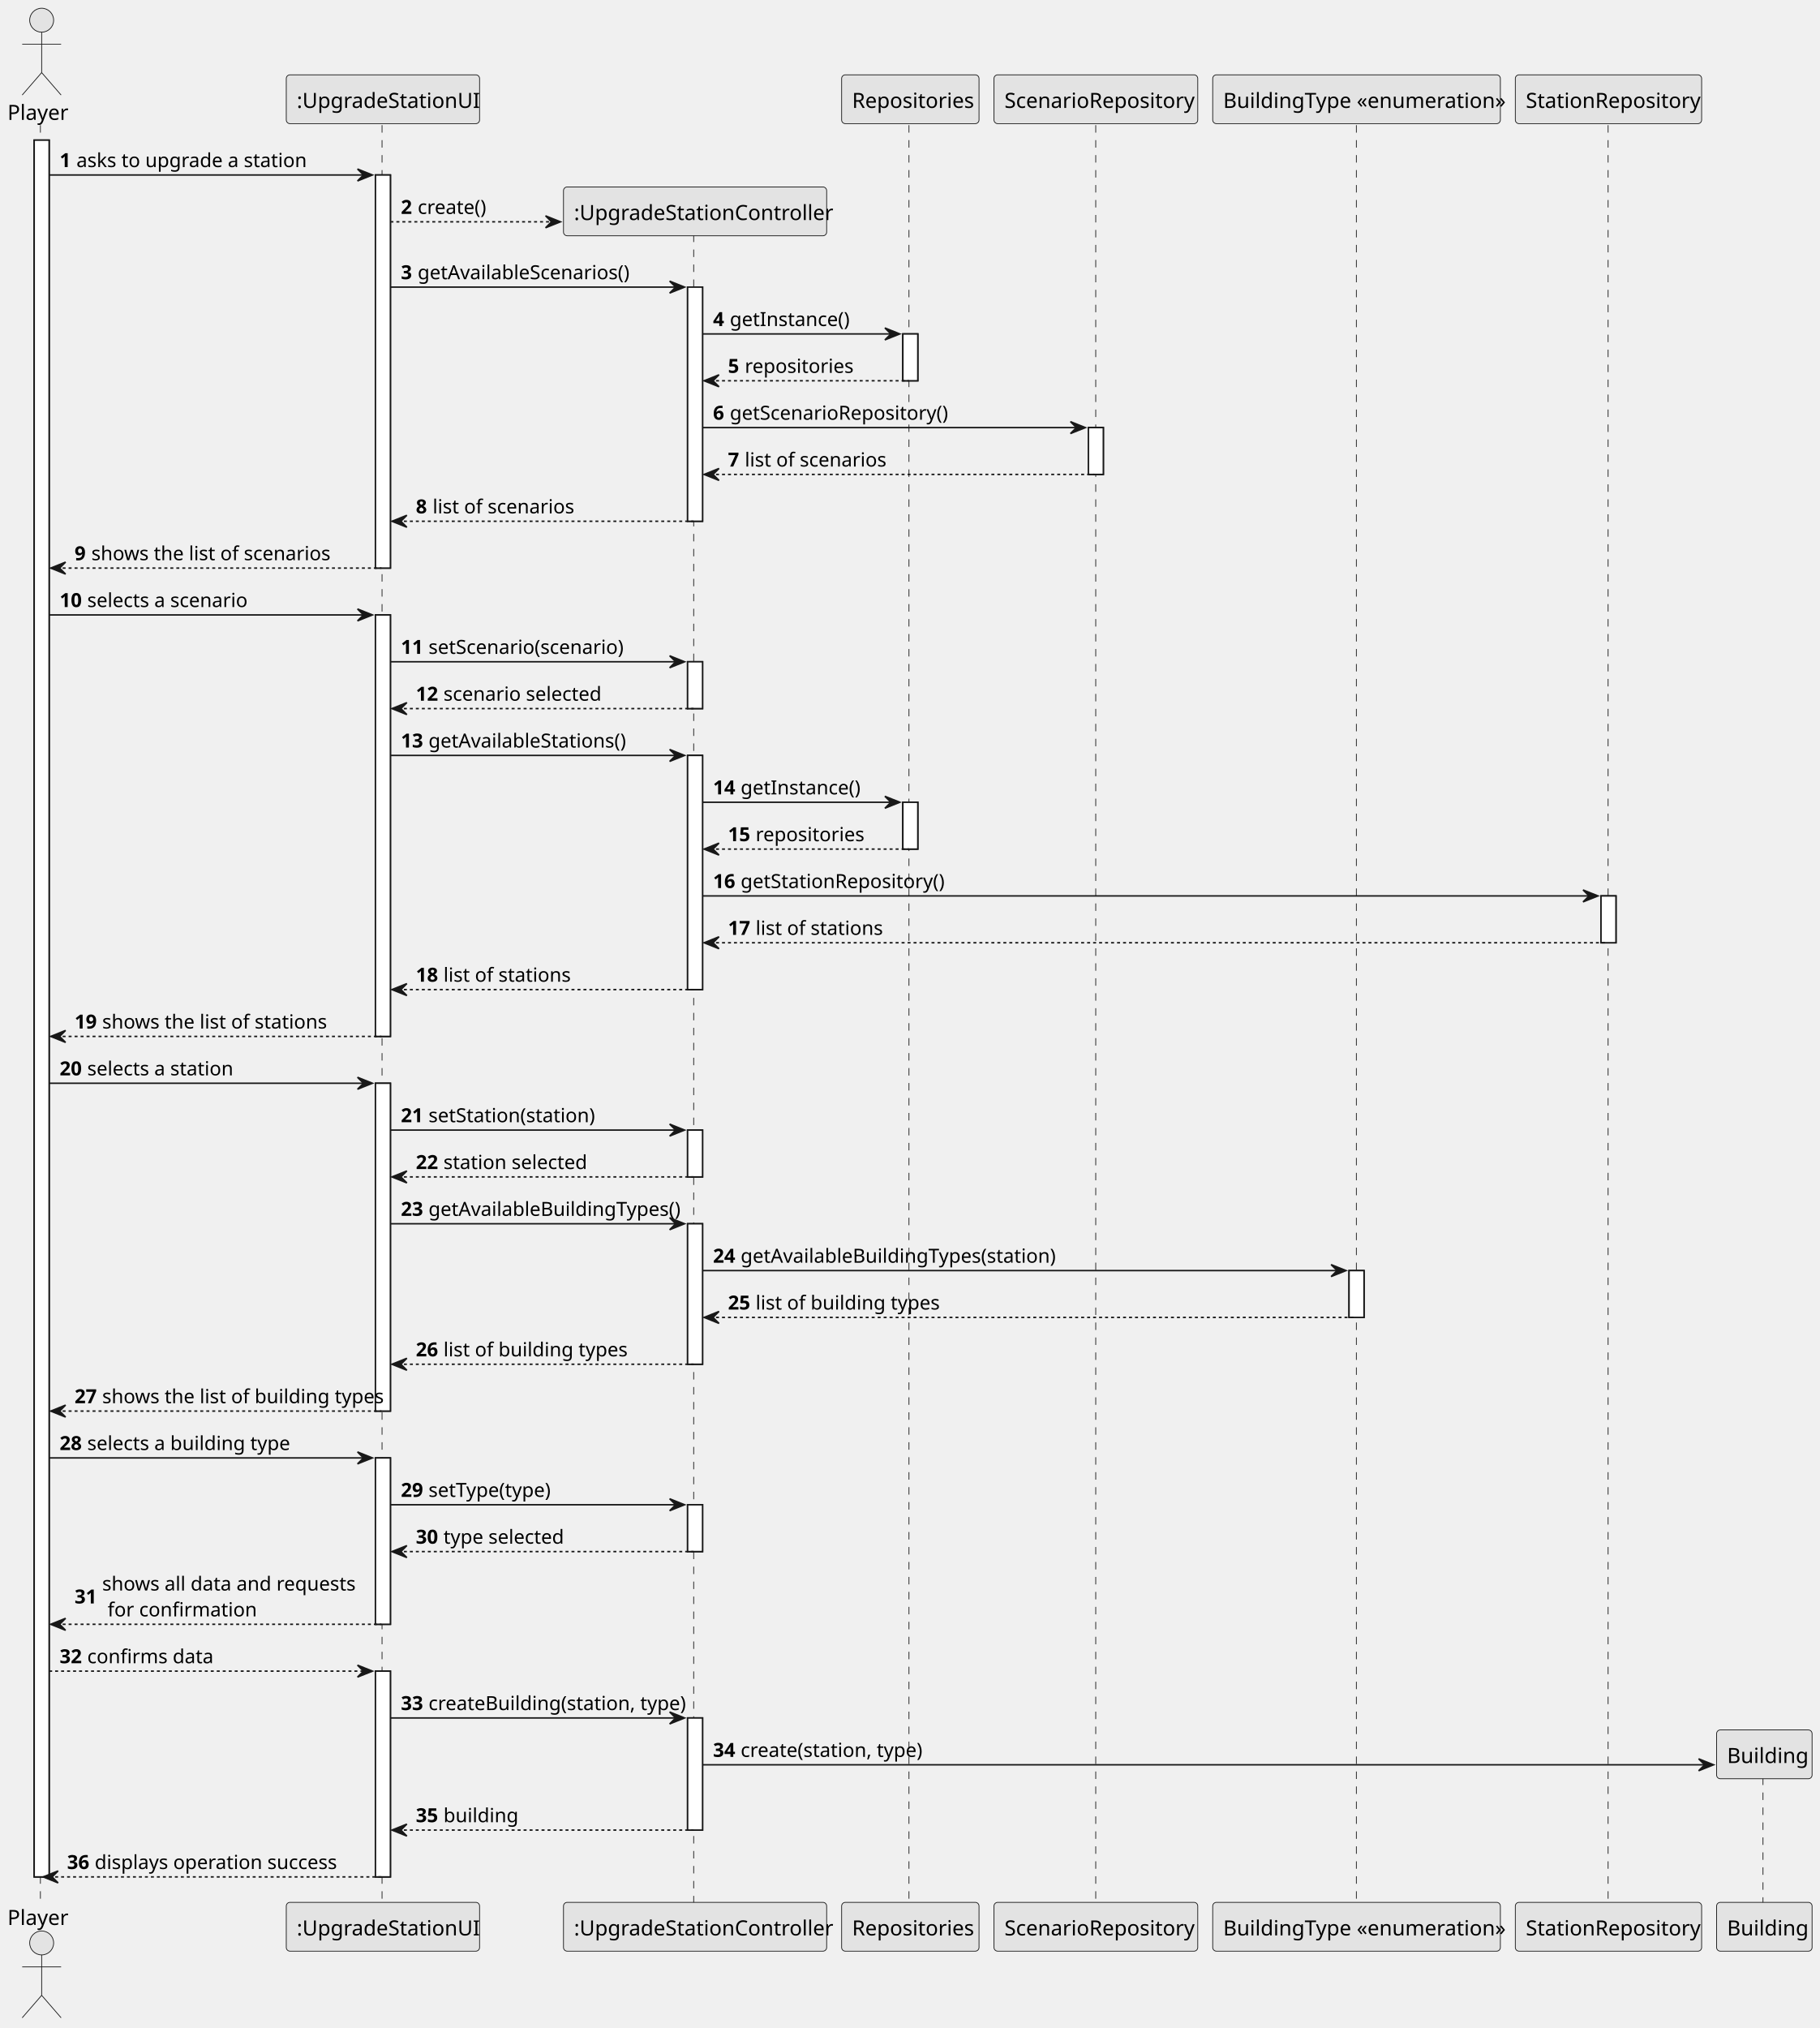
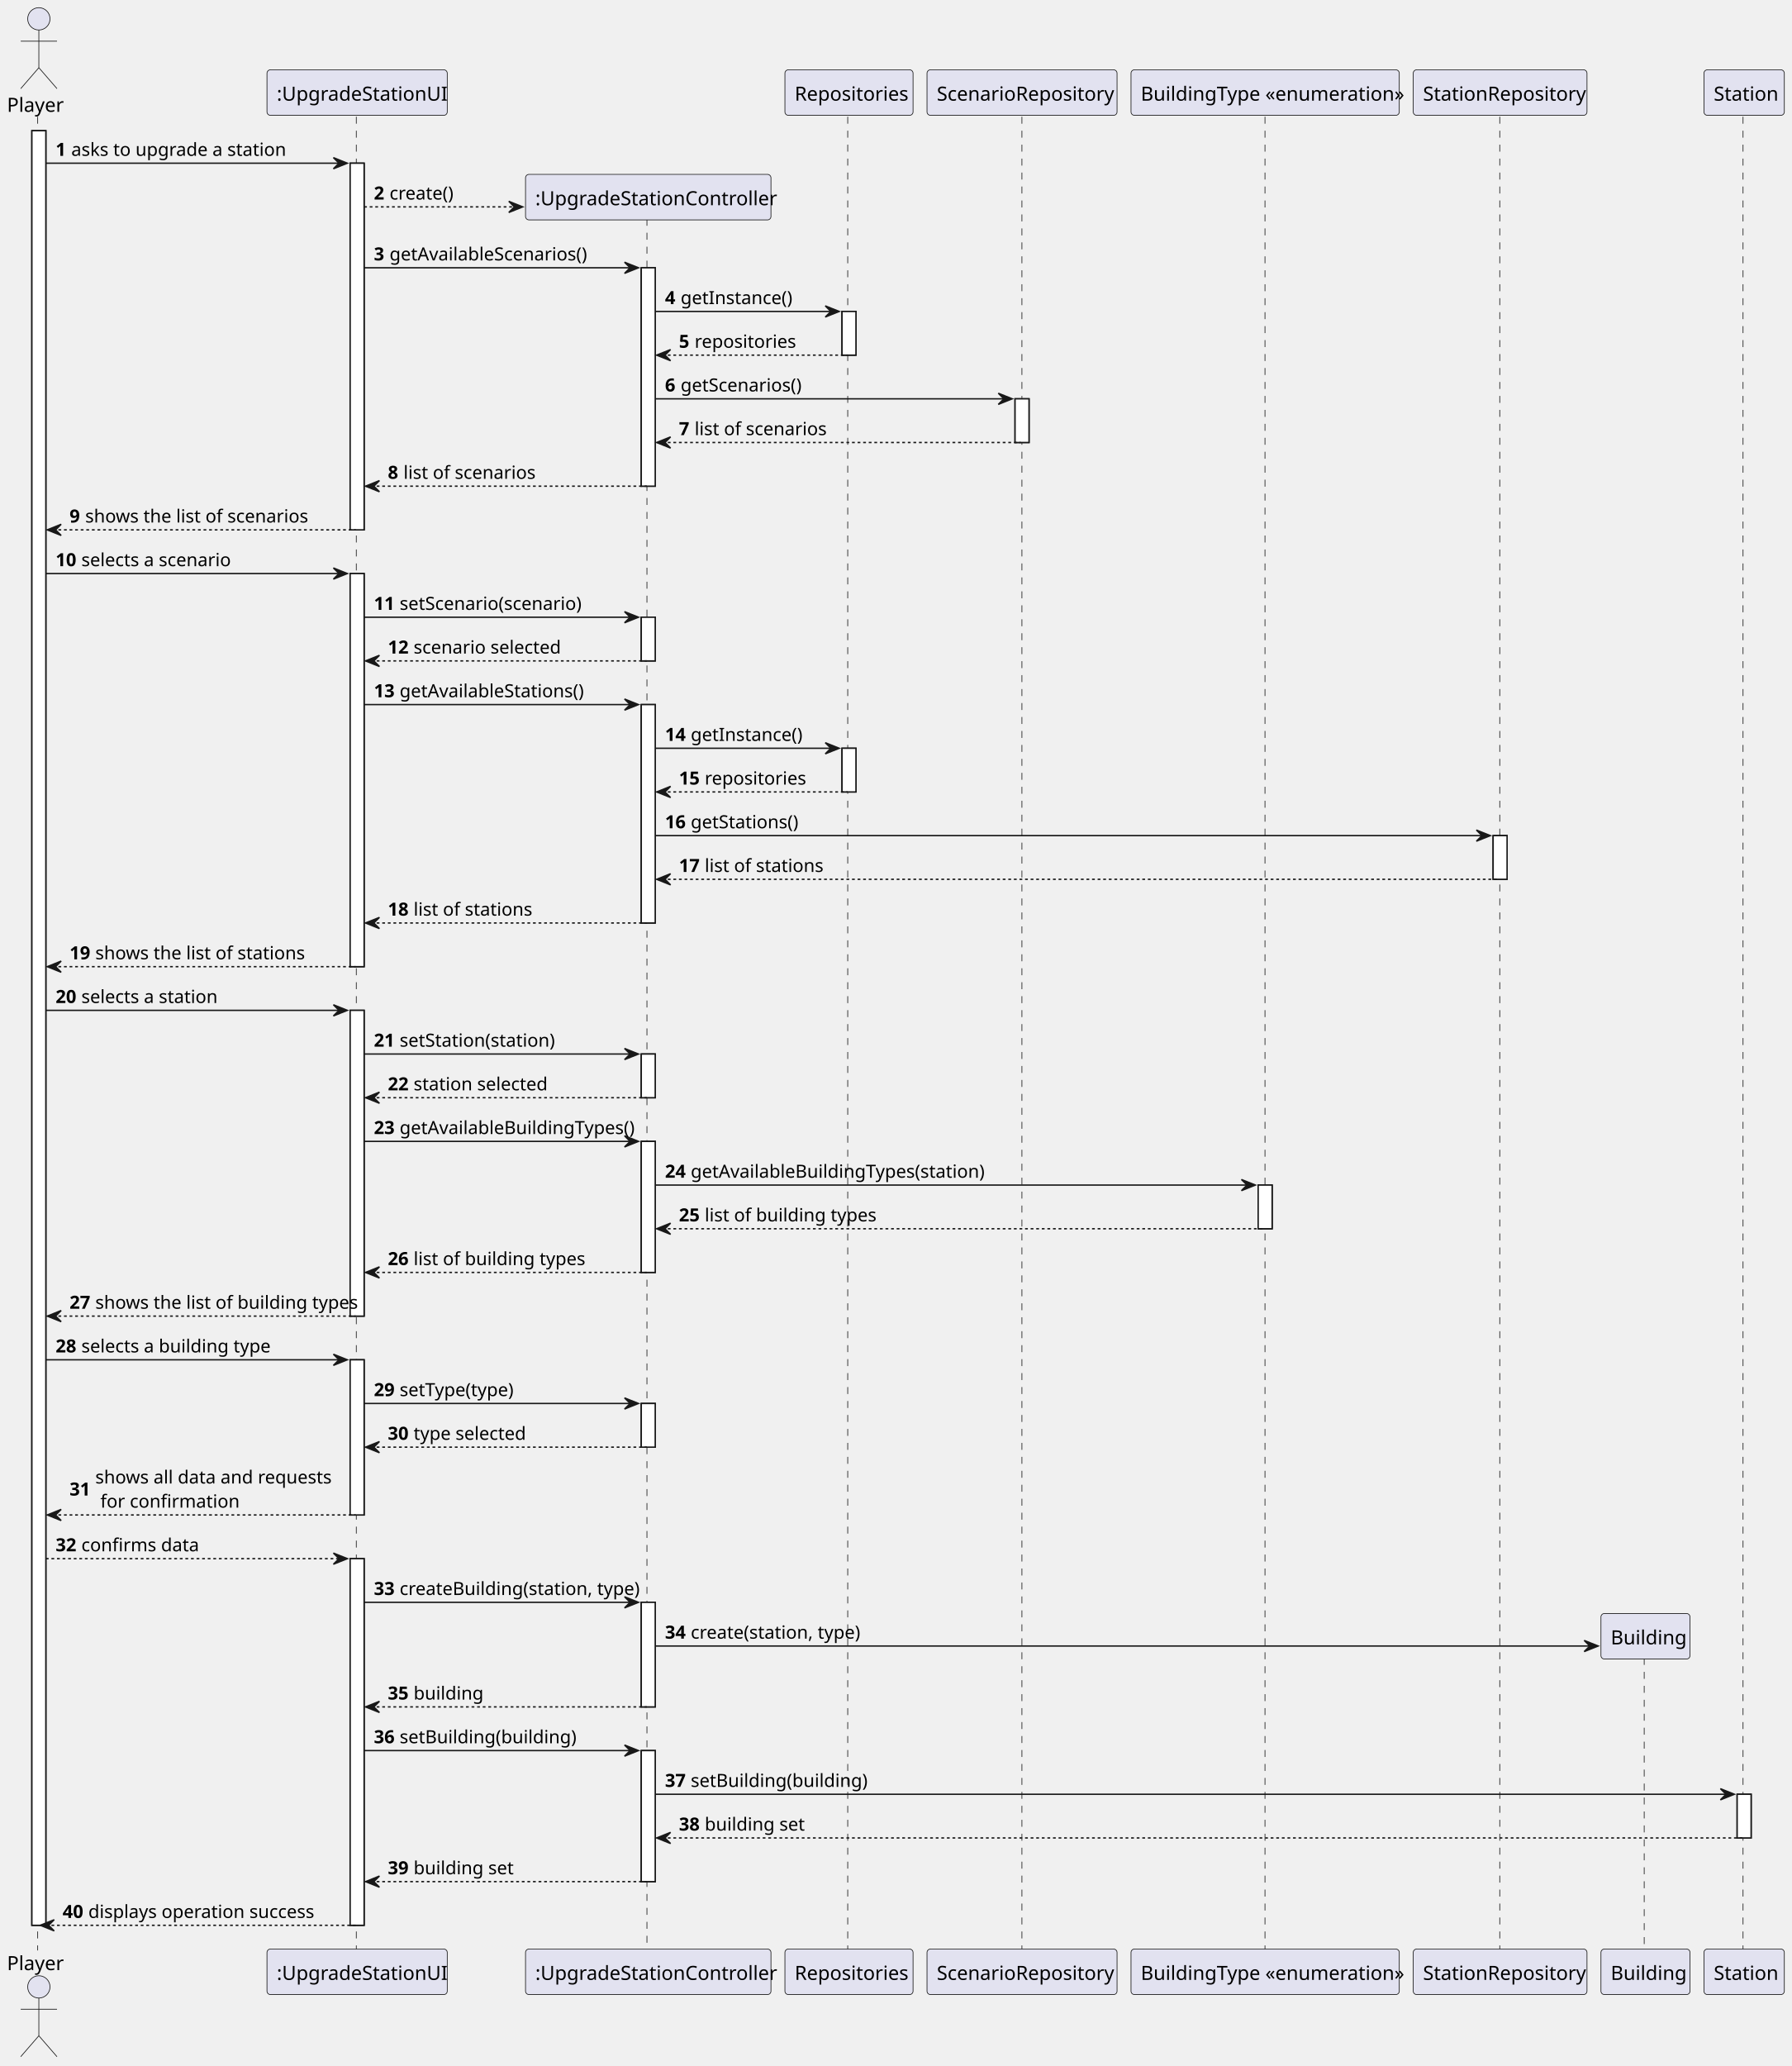
- <svg xmlns="http://www.w3.org/2000/svg" contentStyleType="text/css" height="1355px" preserveAspectRatio="none" style="width:1216px;height:1355px;background:#FFFFFF;" version="1.1" viewBox="0 0 1216 1355" width="1216px" zoomAndPan="magnify">
+ <svg xmlns="http://www.w3.org/2000/svg" contentStyleType="text/css" height="1480px" preserveAspectRatio="none" style="width:1284px;height:1480px;background:#FFFFFF;" version="1.1" viewBox="0 0 1284 1480" width="1284px" zoomAndPan="magnify">
  <defs />
  <g>
-     <rect fill="#FFFFFF" height="1160.428" style="stroke:#181818;stroke-width:1.0;" width="10" x="22.841" y="93.621" />
+     <rect fill="#FFFFFF" height="1285.592" style="stroke:#181818;stroke-width:1.0;" width="10" x="22.841" y="93.621" />
    <rect fill="#FFFFFF" height="262.658" style="stroke:#181818;stroke-width:1.0;" width="10" x="250.897" y="116.912" />
    <rect fill="#FFFFFF" height="281.619" style="stroke:#181818;stroke-width:1.0;" width="10" x="250.897" y="410.861" />
    <rect fill="#FFFFFF" height="219.037" style="stroke:#181818;stroke-width:1.0;" width="10" x="250.897" y="723.771" />
    <rect fill="#FFFFFF" height="111.164" style="stroke:#181818;stroke-width:1.0;" width="10" x="250.897" y="974.1" />
-     <rect fill="#FFFFFF" height="137.494" style="stroke:#181818;stroke-width:1.0;" width="10" x="250.897" y="1116.555" />
+     <rect fill="#FFFFFF" height="262.658" style="stroke:#181818;stroke-width:1.0;" width="10" x="250.897" y="1116.555" />
    <rect fill="#FFFFFF" height="156.455" style="stroke:#181818;stroke-width:1.0;" width="10" x="459.498" y="191.824" />
    <rect fill="#FFFFFF" height="31.291" style="stroke:#181818;stroke-width:1.0;" width="10" x="459.498" y="442.152" />
    <rect fill="#FFFFFF" height="156.455" style="stroke:#181818;stroke-width:1.0;" width="10" x="459.498" y="504.734" />
    <rect fill="#FFFFFF" height="31.291" style="stroke:#181818;stroke-width:1.0;" width="10" x="459.498" y="755.062" />
    <rect fill="#FFFFFF" height="93.873" style="stroke:#181818;stroke-width:1.0;" width="10" x="459.498" y="817.644" />
    <rect fill="#FFFFFF" height="31.291" style="stroke:#181818;stroke-width:1.0;" width="10" x="459.498" y="1005.391" />
    <rect fill="#FFFFFF" height="74.912" style="stroke:#181818;stroke-width:1.0;" width="10" x="459.498" y="1147.846" />
+     <rect fill="#FFFFFF" height="93.873" style="stroke:#181818;stroke-width:1.0;" width="10" x="459.498" y="1254.049" />
    <rect fill="#FFFFFF" height="31.291" style="stroke:#181818;stroke-width:1.0;" width="10" x="603.339" y="223.115" />
    <rect fill="#FFFFFF" height="31.291" style="stroke:#181818;stroke-width:1.0;" width="10" x="603.339" y="536.025" />
    <rect fill="#FFFFFF" height="31.291" style="stroke:#181818;stroke-width:1.0;" width="10" x="727.332" y="285.697" />
    <rect fill="#FFFFFF" height="31.291" style="stroke:#181818;stroke-width:1.0;" width="10" x="901.531" y="848.936" />
    <rect fill="#FFFFFF" height="31.291" style="stroke:#181818;stroke-width:1.0;" width="10" x="1069.896" y="598.607" />
-     <line style="stroke:#181818;stroke-width:0.5;stroke-dasharray:5.0,5.0;" x1="27" x2="27" y1="83.621" y2="1272.049" />
-     <line style="stroke:#181818;stroke-width:0.5;stroke-dasharray:5.0,5.0;" x1="255.307" x2="255.307" y1="83.621" y2="1272.049" />
-     <line style="stroke:#181818;stroke-width:0.5;stroke-dasharray:5.0,5.0;" x1="463.564" x2="463.564" y1="156.723" y2="1272.049" />
-     <line style="stroke:#181818;stroke-width:0.5;stroke-dasharray:5.0,5.0;" x1="607.432" x2="607.432" y1="83.621" y2="1272.049" />
-     <line style="stroke:#181818;stroke-width:0.5;stroke-dasharray:5.0,5.0;" x1="732.246" x2="732.246" y1="83.621" y2="1272.049" />
-     <line style="stroke:#181818;stroke-width:0.5;stroke-dasharray:5.0,5.0;" x1="906.418" x2="906.418" y1="83.621" y2="1272.049" />
-     <line style="stroke:#181818;stroke-width:0.5;stroke-dasharray:5.0,5.0;" x1="1074.644" x2="1074.644" y1="83.621" y2="1272.049" />
-     <line style="stroke:#181818;stroke-width:0.5;stroke-dasharray:5.0,5.0;" x1="1178.147" x2="1178.147" y1="1187.656" y2="1272.049" />
+     <rect fill="#FFFFFF" height="31.291" style="stroke:#181818;stroke-width:1.0;" width="10" x="1244.753" y="1285.34" />
+     <line style="stroke:#181818;stroke-width:0.5;stroke-dasharray:5.0,5.0;" x1="27" x2="27" y1="83.621" y2="1397.213" />
+     <line style="stroke:#181818;stroke-width:0.5;stroke-dasharray:5.0,5.0;" x1="255.307" x2="255.307" y1="83.621" y2="1397.213" />
+     <line style="stroke:#181818;stroke-width:0.5;stroke-dasharray:5.0,5.0;" x1="463.564" x2="463.564" y1="156.723" y2="1397.213" />
+     <line style="stroke:#181818;stroke-width:0.5;stroke-dasharray:5.0,5.0;" x1="607.432" x2="607.432" y1="83.621" y2="1397.213" />
+     <line style="stroke:#181818;stroke-width:0.5;stroke-dasharray:5.0,5.0;" x1="732.246" x2="732.246" y1="83.621" y2="1397.213" />
+     <line style="stroke:#181818;stroke-width:0.5;stroke-dasharray:5.0,5.0;" x1="906.418" x2="906.418" y1="83.621" y2="1397.213" />
+     <line style="stroke:#181818;stroke-width:0.5;stroke-dasharray:5.0,5.0;" x1="1074.644" x2="1074.644" y1="83.621" y2="1397.213" />
+     <line style="stroke:#181818;stroke-width:0.5;stroke-dasharray:5.0,5.0;" x1="1178.147" x2="1178.147" y1="1187.656" y2="1397.213" />
+     <line style="stroke:#181818;stroke-width:0.5;stroke-dasharray:5.0,5.0;" x1="1248.96" x2="1248.96" y1="83.621" y2="1397.213" />
    <text fill="#000000" font-family="sans-serif" font-size="14" lengthAdjust="spacing" textLength="39.683" x="5" y="80.107">Player</text>
-     <ellipse cx="27.841" cy="13.5" fill="#E3E3E3" rx="8" ry="8" style="stroke:#181818;stroke-width:0.5;" />
+     <ellipse cx="27.841" cy="13.5" fill="#E2E2F0" rx="8" ry="8" style="stroke:#181818;stroke-width:0.5;" />
    <path d="M27.841,21.5 L27.841,48.5 M14.841,29.5 L40.841,29.5 M27.841,48.5 L14.841,63.5 M27.841,48.5 L40.841,63.5 " fill="none" style="stroke:#181818;stroke-width:0.5;" />
-     <text fill="#000000" font-family="sans-serif" font-size="14" lengthAdjust="spacing" textLength="39.683" x="5" y="1286.156">Player</text>
-     <ellipse cx="27.841" cy="1298.17" fill="#E3E3E3" rx="8" ry="8" style="stroke:#181818;stroke-width:0.5;" />
-     <path d="M27.841,1306.17 L27.841,1333.17 M14.841,1314.17 L40.841,1314.17 M27.841,1333.17 L14.841,1348.17 M27.841,1333.17 L40.841,1348.17 " fill="none" style="stroke:#181818;stroke-width:0.5;" />
-     <rect fill="#E3E3E3" height="32.621" rx="2.5" ry="2.5" style="stroke:#181818;stroke-width:0.5;" width="129.179" x="191.307" y="50" />
+     <text fill="#000000" font-family="sans-serif" font-size="14" lengthAdjust="spacing" textLength="39.683" x="5" y="1411.32">Player</text>
+     <ellipse cx="27.841" cy="1423.334" fill="#E2E2F0" rx="8" ry="8" style="stroke:#181818;stroke-width:0.5;" />
+     <path d="M27.841,1431.334 L27.841,1458.334 M14.841,1439.334 L40.841,1439.334 M27.841,1458.334 L14.841,1473.334 M27.841,1458.334 L40.841,1473.334 " fill="none" style="stroke:#181818;stroke-width:0.5;" />
+     <rect fill="#E2E2F0" height="32.621" rx="2.5" ry="2.5" style="stroke:#181818;stroke-width:0.5;" width="129.179" x="191.307" y="50" />
    <text fill="#000000" font-family="sans-serif" font-size="14" lengthAdjust="spacing" textLength="115.179" x="198.307" y="72.107">:UpgradeStationUI</text>
-     <rect fill="#E3E3E3" height="32.621" rx="2.5" ry="2.5" style="stroke:#181818;stroke-width:0.5;" width="129.179" x="191.307" y="1271.049" />
-     <text fill="#000000" font-family="sans-serif" font-size="14" lengthAdjust="spacing" textLength="115.179" x="198.307" y="1293.156">:UpgradeStationUI</text>
-     <rect fill="#E3E3E3" height="32.621" rx="2.5" ry="2.5" style="stroke:#181818;stroke-width:0.5;" width="175.868" x="376.564" y="1271.049" />
-     <text fill="#000000" font-family="sans-serif" font-size="14" lengthAdjust="spacing" textLength="161.868" x="383.564" y="1293.156">:UpgradeStationController</text>
-     <rect fill="#E3E3E3" height="32.621" rx="2.5" ry="2.5" style="stroke:#181818;stroke-width:0.5;" width="91.814" x="562.432" y="50" />
+     <rect fill="#E2E2F0" height="32.621" rx="2.5" ry="2.5" style="stroke:#181818;stroke-width:0.5;" width="129.179" x="191.307" y="1396.213" />
+     <text fill="#000000" font-family="sans-serif" font-size="14" lengthAdjust="spacing" textLength="115.179" x="198.307" y="1418.32">:UpgradeStationUI</text>
+     <rect fill="#E2E2F0" height="32.621" rx="2.5" ry="2.5" style="stroke:#181818;stroke-width:0.5;" width="175.868" x="376.564" y="1396.213" />
+     <text fill="#000000" font-family="sans-serif" font-size="14" lengthAdjust="spacing" textLength="161.868" x="383.564" y="1418.32">:UpgradeStationController</text>
+     <rect fill="#E2E2F0" height="32.621" rx="2.5" ry="2.5" style="stroke:#181818;stroke-width:0.5;" width="91.814" x="562.432" y="50" />
    <text fill="#000000" font-family="sans-serif" font-size="14" lengthAdjust="spacing" textLength="77.814" x="569.432" y="72.107">Repositories</text>
-     <rect fill="#E3E3E3" height="32.621" rx="2.5" ry="2.5" style="stroke:#181818;stroke-width:0.5;" width="91.814" x="562.432" y="1271.049" />
-     <text fill="#000000" font-family="sans-serif" font-size="14" lengthAdjust="spacing" textLength="77.814" x="569.432" y="1293.156">Repositories</text>
-     <rect fill="#E3E3E3" height="32.621" rx="2.5" ry="2.5" style="stroke:#181818;stroke-width:0.5;" width="136.172" x="664.246" y="50" />
+     <rect fill="#E2E2F0" height="32.621" rx="2.5" ry="2.5" style="stroke:#181818;stroke-width:0.5;" width="91.814" x="562.432" y="1396.213" />
+     <text fill="#000000" font-family="sans-serif" font-size="14" lengthAdjust="spacing" textLength="77.814" x="569.432" y="1418.32">Repositories</text>
+     <rect fill="#E2E2F0" height="32.621" rx="2.5" ry="2.5" style="stroke:#181818;stroke-width:0.5;" width="136.172" x="664.246" y="50" />
    <text fill="#000000" font-family="sans-serif" font-size="14" lengthAdjust="spacing" textLength="122.172" x="671.246" y="72.107">ScenarioRepository</text>
-     <rect fill="#E3E3E3" height="32.621" rx="2.5" ry="2.5" style="stroke:#181818;stroke-width:0.5;" width="136.172" x="664.246" y="1271.049" />
-     <text fill="#000000" font-family="sans-serif" font-size="14" lengthAdjust="spacing" textLength="122.172" x="671.246" y="1293.156">ScenarioRepository</text>
-     <rect fill="#E3E3E3" height="32.621" rx="2.5" ry="2.5" style="stroke:#181818;stroke-width:0.5;" width="192.227" x="810.418" y="50" />
+     <rect fill="#E2E2F0" height="32.621" rx="2.5" ry="2.5" style="stroke:#181818;stroke-width:0.5;" width="136.172" x="664.246" y="1396.213" />
+     <text fill="#000000" font-family="sans-serif" font-size="14" lengthAdjust="spacing" textLength="122.172" x="671.246" y="1418.32">ScenarioRepository</text>
+     <rect fill="#E2E2F0" height="32.621" rx="2.5" ry="2.5" style="stroke:#181818;stroke-width:0.5;" width="192.227" x="810.418" y="50" />
    <text fill="#000000" font-family="sans-serif" font-size="14" lengthAdjust="spacing" textLength="178.227" x="817.418" y="72.107">BuildingType «enumeration»</text>
-     <rect fill="#E3E3E3" height="32.621" rx="2.5" ry="2.5" style="stroke:#181818;stroke-width:0.5;" width="192.227" x="810.418" y="1271.049" />
-     <text fill="#000000" font-family="sans-serif" font-size="14" lengthAdjust="spacing" textLength="178.227" x="817.418" y="1293.156">BuildingType «enumeration»</text>
-     <rect fill="#E3E3E3" height="32.621" rx="2.5" ry="2.5" style="stroke:#181818;stroke-width:0.5;" width="124.503" x="1012.644" y="50" />
+     <rect fill="#E2E2F0" height="32.621" rx="2.5" ry="2.5" style="stroke:#181818;stroke-width:0.5;" width="192.227" x="810.418" y="1396.213" />
+     <text fill="#000000" font-family="sans-serif" font-size="14" lengthAdjust="spacing" textLength="178.227" x="817.418" y="1418.32">BuildingType «enumeration»</text>
+     <rect fill="#E2E2F0" height="32.621" rx="2.5" ry="2.5" style="stroke:#181818;stroke-width:0.5;" width="124.503" x="1012.644" y="50" />
    <text fill="#000000" font-family="sans-serif" font-size="14" lengthAdjust="spacing" textLength="110.503" x="1019.644" y="72.107">StationRepository</text>
-     <rect fill="#E3E3E3" height="32.621" rx="2.5" ry="2.5" style="stroke:#181818;stroke-width:0.5;" width="124.503" x="1012.644" y="1271.049" />
-     <text fill="#000000" font-family="sans-serif" font-size="14" lengthAdjust="spacing" textLength="110.503" x="1019.644" y="1293.156">StationRepository</text>
-     <rect fill="#E3E3E3" height="32.621" rx="2.5" ry="2.5" style="stroke:#181818;stroke-width:0.5;" width="63.813" x="1147.147" y="1271.049" />
-     <text fill="#000000" font-family="sans-serif" font-size="14" lengthAdjust="spacing" textLength="49.813" x="1154.147" y="1293.156">Building</text>
-     <rect fill="#FFFFFF" height="1160.428" style="stroke:#181818;stroke-width:1.0;" width="10" x="22.841" y="93.621" />
+     <rect fill="#E2E2F0" height="32.621" rx="2.5" ry="2.5" style="stroke:#181818;stroke-width:0.5;" width="124.503" x="1012.644" y="1396.213" />
+     <text fill="#000000" font-family="sans-serif" font-size="14" lengthAdjust="spacing" textLength="110.503" x="1019.644" y="1418.32">StationRepository</text>
+     <rect fill="#E2E2F0" height="32.621" rx="2.5" ry="2.5" style="stroke:#181818;stroke-width:0.5;" width="63.813" x="1147.147" y="1396.213" />
+     <text fill="#000000" font-family="sans-serif" font-size="14" lengthAdjust="spacing" textLength="49.813" x="1154.147" y="1418.32">Building</text>
+     <rect fill="#E2E2F0" height="32.621" rx="2.5" ry="2.5" style="stroke:#181818;stroke-width:0.5;" width="57.586" x="1220.96" y="50" />
+     <text fill="#000000" font-family="sans-serif" font-size="14" lengthAdjust="spacing" textLength="43.586" x="1227.96" y="72.107">Station</text>
+     <rect fill="#E2E2F0" height="32.621" rx="2.5" ry="2.5" style="stroke:#181818;stroke-width:0.5;" width="57.586" x="1220.96" y="1396.213" />
+     <text fill="#000000" font-family="sans-serif" font-size="14" lengthAdjust="spacing" textLength="43.586" x="1227.96" y="1418.32">Station</text>
+     <rect fill="#FFFFFF" height="1285.592" style="stroke:#181818;stroke-width:1.0;" width="10" x="22.841" y="93.621" />
    <rect fill="#FFFFFF" height="262.658" style="stroke:#181818;stroke-width:1.0;" width="10" x="250.897" y="116.912" />
    <rect fill="#FFFFFF" height="281.619" style="stroke:#181818;stroke-width:1.0;" width="10" x="250.897" y="410.861" />
    <rect fill="#FFFFFF" height="219.037" style="stroke:#181818;stroke-width:1.0;" width="10" x="250.897" y="723.771" />
    <rect fill="#FFFFFF" height="111.164" style="stroke:#181818;stroke-width:1.0;" width="10" x="250.897" y="974.1" />
-     <rect fill="#FFFFFF" height="137.494" style="stroke:#181818;stroke-width:1.0;" width="10" x="250.897" y="1116.555" />
+     <rect fill="#FFFFFF" height="262.658" style="stroke:#181818;stroke-width:1.0;" width="10" x="250.897" y="1116.555" />
    <rect fill="#FFFFFF" height="156.455" style="stroke:#181818;stroke-width:1.0;" width="10" x="459.498" y="191.824" />
    <rect fill="#FFFFFF" height="31.291" style="stroke:#181818;stroke-width:1.0;" width="10" x="459.498" y="442.152" />
    <rect fill="#FFFFFF" height="156.455" style="stroke:#181818;stroke-width:1.0;" width="10" x="459.498" y="504.734" />
    <rect fill="#FFFFFF" height="31.291" style="stroke:#181818;stroke-width:1.0;" width="10" x="459.498" y="755.062" />
    <rect fill="#FFFFFF" height="93.873" style="stroke:#181818;stroke-width:1.0;" width="10" x="459.498" y="817.644" />
    <rect fill="#FFFFFF" height="31.291" style="stroke:#181818;stroke-width:1.0;" width="10" x="459.498" y="1005.391" />
    <rect fill="#FFFFFF" height="74.912" style="stroke:#181818;stroke-width:1.0;" width="10" x="459.498" y="1147.846" />
+     <rect fill="#FFFFFF" height="93.873" style="stroke:#181818;stroke-width:1.0;" width="10" x="459.498" y="1254.049" />
    <rect fill="#FFFFFF" height="31.291" style="stroke:#181818;stroke-width:1.0;" width="10" x="603.339" y="223.115" />
    <rect fill="#FFFFFF" height="31.291" style="stroke:#181818;stroke-width:1.0;" width="10" x="603.339" y="536.025" />
    <rect fill="#FFFFFF" height="31.291" style="stroke:#181818;stroke-width:1.0;" width="10" x="727.332" y="285.697" />
    <rect fill="#FFFFFF" height="31.291" style="stroke:#181818;stroke-width:1.0;" width="10" x="901.531" y="848.936" />
    <rect fill="#FFFFFF" height="31.291" style="stroke:#181818;stroke-width:1.0;" width="10" x="1069.896" y="598.607" />
+     <rect fill="#FFFFFF" height="31.291" style="stroke:#181818;stroke-width:1.0;" width="10" x="1244.753" y="1285.34" />
    <polygon fill="#181818" points="238.897,112.912,248.897,116.912,238.897,120.912,242.897,116.912" style="stroke:#181818;stroke-width:1.0;" />
    <line style="stroke:#181818;stroke-width:1.0;" x1="32.841" x2="244.897" y1="116.912" y2="116.912" />
    <text fill="#000000" font-family="sans-serif" font-size="13" font-weight="bold" lengthAdjust="spacing" textLength="7.23" x="39.841" y="111.649">1</text>
    <text fill="#000000" font-family="sans-serif" font-size="13" lengthAdjust="spacing" textLength="145.26" x="51.071" y="111.649">asks to upgrade a station</text>
    <polygon fill="#181818" points="364.564,144.203,374.564,148.203,364.564,152.203,368.564,148.203" style="stroke:#181818;stroke-width:1.0;" />
    <line style="stroke:#181818;stroke-width:1.0;stroke-dasharray:2.0,2.0;" x1="260.897" x2="370.564" y1="148.203" y2="148.203" />
    <text fill="#000000" font-family="sans-serif" font-size="13" font-weight="bold" lengthAdjust="spacing" textLength="7.23" x="267.897" y="142.94">2</text>
    <text fill="#000000" font-family="sans-serif" font-size="13" lengthAdjust="spacing" textLength="44.789" x="279.127" y="142.94">create()</text>
-     <rect fill="#E3E3E3" height="32.621" rx="2.5" ry="2.5" style="stroke:#181818;stroke-width:0.5;" width="175.868" x="376.564" y="124.912" />
+     <rect fill="#E2E2F0" height="32.621" rx="2.5" ry="2.5" style="stroke:#181818;stroke-width:0.5;" width="175.868" x="376.564" y="124.912" />
    <text fill="#000000" font-family="sans-serif" font-size="14" lengthAdjust="spacing" textLength="161.868" x="383.564" y="147.019">:UpgradeStationController</text>
    <polygon fill="#181818" points="447.498,187.824,457.498,191.824,447.498,195.824,451.498,191.824" style="stroke:#181818;stroke-width:1.0;" />
    <line style="stroke:#181818;stroke-width:1.0;" x1="260.897" x2="453.498" y1="191.824" y2="191.824" />
    <text fill="#000000" font-family="sans-serif" font-size="13" font-weight="bold" lengthAdjust="spacing" textLength="7.23" x="267.897" y="186.561">3</text>
    <text fill="#000000" font-family="sans-serif" font-size="13" lengthAdjust="spacing" textLength="137.293" x="279.127" y="186.561">getAvailableScenarios()</text>
    <polygon fill="#181818" points="591.339,219.115,601.339,223.115,591.339,227.115,595.339,223.115" style="stroke:#181818;stroke-width:1.0;" />
    <line style="stroke:#181818;stroke-width:1.0;" x1="469.498" x2="597.339" y1="223.115" y2="223.115" />
    <text fill="#000000" font-family="sans-serif" font-size="13" font-weight="bold" lengthAdjust="spacing" textLength="7.23" x="476.498" y="217.852">4</text>
    <text fill="#000000" font-family="sans-serif" font-size="13" lengthAdjust="spacing" textLength="75.874" x="487.728" y="217.852">getInstance()</text>
    <polygon fill="#181818" points="480.498,250.406,470.498,254.406,480.498,258.406,476.498,254.406" style="stroke:#181818;stroke-width:1.0;" />
    <line style="stroke:#181818;stroke-width:1.0;stroke-dasharray:2.0,2.0;" x1="474.498" x2="607.339" y1="254.406" y2="254.406" />
    <text fill="#000000" font-family="sans-serif" font-size="13" font-weight="bold" lengthAdjust="spacing" textLength="7.23" x="486.498" y="249.144">5</text>
    <text fill="#000000" font-family="sans-serif" font-size="13" lengthAdjust="spacing" textLength="67.196" x="497.728" y="249.144">repositories</text>
    <polygon fill="#181818" points="715.332,281.697,725.332,285.697,715.332,289.697,719.332,285.697" style="stroke:#181818;stroke-width:1.0;" />
    <line style="stroke:#181818;stroke-width:1.0;" x1="469.498" x2="721.332" y1="285.697" y2="285.697" />
    <text fill="#000000" font-family="sans-serif" font-size="13" font-weight="bold" lengthAdjust="spacing" textLength="7.23" x="476.498" y="280.435">6</text>
-     <text fill="#000000" font-family="sans-serif" font-size="13" lengthAdjust="spacing" textLength="140.175" x="487.728" y="280.435">getScenarioRepository()</text>
+     <text fill="#000000" font-family="sans-serif" font-size="13" lengthAdjust="spacing" textLength="84.538" x="487.728" y="280.435">getScenarios()</text>
    <polygon fill="#181818" points="480.498,312.988,470.498,316.988,480.498,320.988,476.498,316.988" style="stroke:#181818;stroke-width:1.0;" />
    <line style="stroke:#181818;stroke-width:1.0;stroke-dasharray:2.0,2.0;" x1="474.498" x2="731.332" y1="316.988" y2="316.988" />
    <text fill="#000000" font-family="sans-serif" font-size="13" font-weight="bold" lengthAdjust="spacing" textLength="7.23" x="486.498" y="311.726">7</text>
    <text fill="#000000" font-family="sans-serif" font-size="13" lengthAdjust="spacing" textLength="89.591" x="497.728" y="311.726">list of scenarios</text>
    <polygon fill="#181818" points="271.897,344.279,261.897,348.279,271.897,352.279,267.897,348.279" style="stroke:#181818;stroke-width:1.0;" />
    <line style="stroke:#181818;stroke-width:1.0;stroke-dasharray:2.0,2.0;" x1="265.897" x2="463.498" y1="348.279" y2="348.279" />
    <text fill="#000000" font-family="sans-serif" font-size="13" font-weight="bold" lengthAdjust="spacing" textLength="7.23" x="277.897" y="343.017">8</text>
    <text fill="#000000" font-family="sans-serif" font-size="13" lengthAdjust="spacing" textLength="89.591" x="289.127" y="343.017">list of scenarios</text>
    <polygon fill="#181818" points="43.841,375.57,33.841,379.57,43.841,383.57,39.841,379.57" style="stroke:#181818;stroke-width:1.0;" />
    <line style="stroke:#181818;stroke-width:1.0;stroke-dasharray:2.0,2.0;" x1="37.841" x2="254.897" y1="379.57" y2="379.57" />
    <text fill="#000000" font-family="sans-serif" font-size="13" font-weight="bold" lengthAdjust="spacing" textLength="7.23" x="49.841" y="374.308">9</text>
    <text fill="#000000" font-family="sans-serif" font-size="13" lengthAdjust="spacing" textLength="151.734" x="61.071" y="374.308">shows the list of scenarios</text>
    <polygon fill="#181818" points="238.897,406.861,248.897,410.861,238.897,414.861,242.897,410.861" style="stroke:#181818;stroke-width:1.0;" />
    <line style="stroke:#181818;stroke-width:1.0;" x1="32.841" x2="244.897" y1="410.861" y2="410.861" />
    <text fill="#000000" font-family="sans-serif" font-size="13" font-weight="bold" lengthAdjust="spacing" textLength="14.46" x="39.841" y="405.599">10</text>
    <text fill="#000000" font-family="sans-serif" font-size="13" lengthAdjust="spacing" textLength="104.051" x="58.301" y="405.599">selects a scenario</text>
    <polygon fill="#181818" points="447.498,438.152,457.498,442.152,447.498,446.152,451.498,442.152" style="stroke:#181818;stroke-width:1.0;" />
    <line style="stroke:#181818;stroke-width:1.0;" x1="260.897" x2="453.498" y1="442.152" y2="442.152" />
    <text fill="#000000" font-family="sans-serif" font-size="13" font-weight="bold" lengthAdjust="spacing" textLength="14.46" x="267.897" y="436.89">11</text>
    <text fill="#000000" font-family="sans-serif" font-size="13" lengthAdjust="spacing" textLength="126.445" x="286.356" y="436.89">setScenario(scenario)</text>
    <polygon fill="#181818" points="271.897,469.443,261.897,473.443,271.897,477.443,267.897,473.443" style="stroke:#181818;stroke-width:1.0;" />
    <line style="stroke:#181818;stroke-width:1.0;stroke-dasharray:2.0,2.0;" x1="265.897" x2="463.498" y1="473.443" y2="473.443" />
    <text fill="#000000" font-family="sans-serif" font-size="13" font-weight="bold" lengthAdjust="spacing" textLength="14.46" x="277.897" y="468.181">12</text>
    <text fill="#000000" font-family="sans-serif" font-size="13" lengthAdjust="spacing" textLength="101.169" x="296.356" y="468.181">scenario selected</text>
    <polygon fill="#181818" points="447.498,500.734,457.498,504.734,447.498,508.734,451.498,504.734" style="stroke:#181818;stroke-width:1.0;" />
    <line style="stroke:#181818;stroke-width:1.0;" x1="260.897" x2="453.498" y1="504.734" y2="504.734" />
    <text fill="#000000" font-family="sans-serif" font-size="13" font-weight="bold" lengthAdjust="spacing" textLength="14.46" x="267.897" y="499.472">13</text>
    <text fill="#000000" font-family="sans-serif" font-size="13" lengthAdjust="spacing" textLength="126.458" x="286.356" y="499.472">getAvailableStations()</text>
    <polygon fill="#181818" points="591.339,532.025,601.339,536.025,591.339,540.025,595.339,536.025" style="stroke:#181818;stroke-width:1.0;" />
    <line style="stroke:#181818;stroke-width:1.0;" x1="469.498" x2="597.339" y1="536.025" y2="536.025" />
    <text fill="#000000" font-family="sans-serif" font-size="13" font-weight="bold" lengthAdjust="spacing" textLength="14.46" x="476.498" y="530.763">14</text>
    <text fill="#000000" font-family="sans-serif" font-size="13" lengthAdjust="spacing" textLength="75.874" x="494.958" y="530.763">getInstance()</text>
    <polygon fill="#181818" points="480.498,563.316,470.498,567.316,480.498,571.316,476.498,567.316" style="stroke:#181818;stroke-width:1.0;" />
    <line style="stroke:#181818;stroke-width:1.0;stroke-dasharray:2.0,2.0;" x1="474.498" x2="607.339" y1="567.316" y2="567.316" />
    <text fill="#000000" font-family="sans-serif" font-size="13" font-weight="bold" lengthAdjust="spacing" textLength="14.46" x="486.498" y="562.054">15</text>
    <text fill="#000000" font-family="sans-serif" font-size="13" lengthAdjust="spacing" textLength="67.196" x="504.958" y="562.054">repositories</text>
    <polygon fill="#181818" points="1057.896,594.607,1067.896,598.607,1057.896,602.607,1061.896,598.607" style="stroke:#181818;stroke-width:1.0;" />
    <line style="stroke:#181818;stroke-width:1.0;" x1="469.498" x2="1063.896" y1="598.607" y2="598.607" />
    <text fill="#000000" font-family="sans-serif" font-size="13" font-weight="bold" lengthAdjust="spacing" textLength="14.46" x="476.498" y="593.345">16</text>
-     <text fill="#000000" font-family="sans-serif" font-size="13" lengthAdjust="spacing" textLength="129.34" x="494.958" y="593.345">getStationRepository()</text>
+     <text fill="#000000" font-family="sans-serif" font-size="13" lengthAdjust="spacing" textLength="73.703" x="494.958" y="593.345">getStations()</text>
    <polygon fill="#181818" points="480.498,625.898,470.498,629.898,480.498,633.898,476.498,629.898" style="stroke:#181818;stroke-width:1.0;" />
    <line style="stroke:#181818;stroke-width:1.0;stroke-dasharray:2.0,2.0;" x1="474.498" x2="1073.896" y1="629.898" y2="629.898" />
    <text fill="#000000" font-family="sans-serif" font-size="13" font-weight="bold" lengthAdjust="spacing" textLength="14.46" x="486.498" y="624.636">17</text>
    <text fill="#000000" font-family="sans-serif" font-size="13" lengthAdjust="spacing" textLength="78.755" x="504.958" y="624.636">list of stations</text>
    <polygon fill="#181818" points="271.897,657.189,261.897,661.189,271.897,665.189,267.897,661.189" style="stroke:#181818;stroke-width:1.0;" />
    <line style="stroke:#181818;stroke-width:1.0;stroke-dasharray:2.0,2.0;" x1="265.897" x2="463.498" y1="661.189" y2="661.189" />
    <text fill="#000000" font-family="sans-serif" font-size="13" font-weight="bold" lengthAdjust="spacing" textLength="14.46" x="277.897" y="655.927">18</text>
    <text fill="#000000" font-family="sans-serif" font-size="13" lengthAdjust="spacing" textLength="78.755" x="296.356" y="655.927">list of stations</text>
    <polygon fill="#181818" points="43.841,688.481,33.841,692.481,43.841,696.481,39.841,692.481" style="stroke:#181818;stroke-width:1.0;" />
    <line style="stroke:#181818;stroke-width:1.0;stroke-dasharray:2.0,2.0;" x1="37.841" x2="254.897" y1="692.481" y2="692.481" />
    <text fill="#000000" font-family="sans-serif" font-size="13" font-weight="bold" lengthAdjust="spacing" textLength="14.46" x="49.841" y="687.218">19</text>
    <text fill="#000000" font-family="sans-serif" font-size="13" lengthAdjust="spacing" textLength="140.899" x="68.301" y="687.218">shows the list of stations</text>
    <polygon fill="#181818" points="238.897,719.771,248.897,723.771,238.897,727.771,242.897,723.771" style="stroke:#181818;stroke-width:1.0;" />
    <line style="stroke:#181818;stroke-width:1.0;" x1="32.841" x2="244.897" y1="723.771" y2="723.771" />
    <text fill="#000000" font-family="sans-serif" font-size="13" font-weight="bold" lengthAdjust="spacing" textLength="14.46" x="39.841" y="718.509">20</text>
    <text fill="#000000" font-family="sans-serif" font-size="13" lengthAdjust="spacing" textLength="93.215" x="58.301" y="718.509">selects a station</text>
    <polygon fill="#181818" points="447.498,751.062,457.498,755.062,447.498,759.062,451.498,755.062" style="stroke:#181818;stroke-width:1.0;" />
    <line style="stroke:#181818;stroke-width:1.0;" x1="260.897" x2="453.498" y1="755.062" y2="755.062" />
    <text fill="#000000" font-family="sans-serif" font-size="13" font-weight="bold" lengthAdjust="spacing" textLength="14.46" x="267.897" y="749.8">21</text>
    <text fill="#000000" font-family="sans-serif" font-size="13" lengthAdjust="spacing" textLength="104.774" x="286.356" y="749.8">setStation(station)</text>
    <polygon fill="#181818" points="271.897,782.354,261.897,786.354,271.897,790.354,267.897,786.354" style="stroke:#181818;stroke-width:1.0;" />
    <line style="stroke:#181818;stroke-width:1.0;stroke-dasharray:2.0,2.0;" x1="265.897" x2="463.498" y1="786.354" y2="786.354" />
    <text fill="#000000" font-family="sans-serif" font-size="13" font-weight="bold" lengthAdjust="spacing" textLength="14.46" x="277.897" y="781.091">22</text>
    <text fill="#000000" font-family="sans-serif" font-size="13" lengthAdjust="spacing" textLength="90.334" x="296.356" y="781.091">station selected</text>
    <polygon fill="#181818" points="447.498,813.644,457.498,817.644,447.498,821.644,451.498,817.644" style="stroke:#181818;stroke-width:1.0;" />
    <line style="stroke:#181818;stroke-width:1.0;" x1="260.897" x2="453.498" y1="817.644" y2="817.644" />
    <text fill="#000000" font-family="sans-serif" font-size="13" font-weight="bold" lengthAdjust="spacing" textLength="14.46" x="267.897" y="812.382">23</text>
    <text fill="#000000" font-family="sans-serif" font-size="13" lengthAdjust="spacing" textLength="161.142" x="286.356" y="812.382">getAvailableBuildingTypes()</text>
    <polygon fill="#181818" points="889.531,844.936,899.531,848.936,889.531,852.936,893.531,848.936" style="stroke:#181818;stroke-width:1.0;" />
    <line style="stroke:#181818;stroke-width:1.0;" x1="469.498" x2="895.531" y1="848.936" y2="848.936" />
    <text fill="#000000" font-family="sans-serif" font-size="13" font-weight="bold" lengthAdjust="spacing" textLength="14.46" x="476.498" y="843.673">24</text>
    <text fill="#000000" font-family="sans-serif" font-size="13" lengthAdjust="spacing" textLength="199.443" x="494.958" y="843.673">getAvailableBuildingTypes(station)</text>
    <polygon fill="#181818" points="480.498,876.227,470.498,880.227,480.498,884.227,476.498,880.227" style="stroke:#181818;stroke-width:1.0;" />
    <line style="stroke:#181818;stroke-width:1.0;stroke-dasharray:2.0,2.0;" x1="474.498" x2="905.531" y1="880.227" y2="880.227" />
    <text fill="#000000" font-family="sans-serif" font-size="13" font-weight="bold" lengthAdjust="spacing" textLength="14.46" x="486.498" y="874.964">25</text>
    <text fill="#000000" font-family="sans-serif" font-size="13" lengthAdjust="spacing" textLength="113.452" x="504.958" y="874.964">list of building types</text>
    <polygon fill="#181818" points="271.897,907.518,261.897,911.518,271.897,915.518,267.897,911.518" style="stroke:#181818;stroke-width:1.0;" />
    <line style="stroke:#181818;stroke-width:1.0;stroke-dasharray:2.0,2.0;" x1="265.897" x2="463.498" y1="911.518" y2="911.518" />
    <text fill="#000000" font-family="sans-serif" font-size="13" font-weight="bold" lengthAdjust="spacing" textLength="14.46" x="277.897" y="906.255">26</text>
    <text fill="#000000" font-family="sans-serif" font-size="13" lengthAdjust="spacing" textLength="113.452" x="296.356" y="906.255">list of building types</text>
    <polygon fill="#181818" points="43.841,938.809,33.841,942.809,43.841,946.809,39.841,942.809" style="stroke:#181818;stroke-width:1.0;" />
    <line style="stroke:#181818;stroke-width:1.0;stroke-dasharray:2.0,2.0;" x1="37.841" x2="254.897" y1="942.809" y2="942.809" />
    <text fill="#000000" font-family="sans-serif" font-size="13" font-weight="bold" lengthAdjust="spacing" textLength="14.46" x="49.841" y="937.546">27</text>
    <text fill="#000000" font-family="sans-serif" font-size="13" lengthAdjust="spacing" textLength="175.595" x="68.301" y="937.546">shows the list of building types</text>
    <polygon fill="#181818" points="238.897,970.1,248.897,974.1,238.897,978.1,242.897,974.1" style="stroke:#181818;stroke-width:1.0;" />
    <line style="stroke:#181818;stroke-width:1.0;" x1="32.841" x2="244.897" y1="974.1" y2="974.1" />
    <text fill="#000000" font-family="sans-serif" font-size="13" font-weight="bold" lengthAdjust="spacing" textLength="14.46" x="39.841" y="968.837">28</text>
    <text fill="#000000" font-family="sans-serif" font-size="13" lengthAdjust="spacing" textLength="127.912" x="58.301" y="968.837">selects a building type</text>
    <polygon fill="#181818" points="447.498,1001.391,457.498,1005.391,447.498,1009.391,451.498,1005.391" style="stroke:#181818;stroke-width:1.0;" />
    <line style="stroke:#181818;stroke-width:1.0;" x1="260.897" x2="453.498" y1="1005.391" y2="1005.391" />
    <text fill="#000000" font-family="sans-serif" font-size="13" font-weight="bold" lengthAdjust="spacing" textLength="14.46" x="267.897" y="1000.128">29</text>
    <text fill="#000000" font-family="sans-serif" font-size="13" lengthAdjust="spacing" textLength="79.473" x="286.356" y="1000.128">setType(type)</text>
    <polygon fill="#181818" points="271.897,1032.682,261.897,1036.682,271.897,1040.682,267.897,1036.682" style="stroke:#181818;stroke-width:1.0;" />
    <line style="stroke:#181818;stroke-width:1.0;stroke-dasharray:2.0,2.0;" x1="265.897" x2="463.498" y1="1036.682" y2="1036.682" />
    <text fill="#000000" font-family="sans-serif" font-size="13" font-weight="bold" lengthAdjust="spacing" textLength="14.46" x="277.897" y="1031.419">30</text>
    <text fill="#000000" font-family="sans-serif" font-size="13" lengthAdjust="spacing" textLength="76.603" x="296.356" y="1031.419">type selected</text>
    <polygon fill="#181818" points="43.841,1081.264,33.841,1085.264,43.841,1089.264,39.841,1085.264" style="stroke:#181818;stroke-width:1.0;" />
    <line style="stroke:#181818;stroke-width:1.0;stroke-dasharray:2.0,2.0;" x1="37.841" x2="254.897" y1="1085.264" y2="1085.264" />
    <text fill="#000000" font-family="sans-serif" font-size="13" font-weight="bold" lengthAdjust="spacing" textLength="14.46" x="49.841" y="1071.355">31</text>
    <text fill="#000000" font-family="sans-serif" font-size="13" lengthAdjust="spacing" textLength="161.154" x="68.301" y="1062.71">shows all data and requests</text>
    <text fill="#000000" font-family="sans-serif" font-size="13" lengthAdjust="spacing" textLength="89.591" x="71.913" y="1080.001">for confirmation</text>
    <polygon fill="#181818" points="238.897,1112.555,248.897,1116.555,238.897,1120.555,242.897,1116.555" style="stroke:#181818;stroke-width:1.0;" />
    <line style="stroke:#181818;stroke-width:1.0;stroke-dasharray:2.0,2.0;" x1="32.841" x2="244.897" y1="1116.555" y2="1116.555" />
    <text fill="#000000" font-family="sans-serif" font-size="13" font-weight="bold" lengthAdjust="spacing" textLength="14.46" x="39.841" y="1111.292">32</text>
    <text fill="#000000" font-family="sans-serif" font-size="13" lengthAdjust="spacing" textLength="78.032" x="58.301" y="1111.292">confirms data</text>
    <polygon fill="#181818" points="447.498,1143.846,457.498,1147.846,447.498,1151.846,451.498,1147.846" style="stroke:#181818;stroke-width:1.0;" />
    <line style="stroke:#181818;stroke-width:1.0;" x1="260.897" x2="453.498" y1="1147.846" y2="1147.846" />
    <text fill="#000000" font-family="sans-serif" font-size="13" font-weight="bold" lengthAdjust="spacing" textLength="14.46" x="267.897" y="1142.583">33</text>
    <text fill="#000000" font-family="sans-serif" font-size="13" lengthAdjust="spacing" textLength="161.142" x="286.356" y="1142.583">createBuilding(station, type)</text>
    <polygon fill="#181818" points="1135.147,1175.137,1145.147,1179.137,1135.147,1183.137,1139.147,1179.137" style="stroke:#181818;stroke-width:1.0;" />
    <line style="stroke:#181818;stroke-width:1.0;" x1="469.498" x2="1141.147" y1="1179.137" y2="1179.137" />
    <text fill="#000000" font-family="sans-serif" font-size="13" font-weight="bold" lengthAdjust="spacing" textLength="14.46" x="476.498" y="1173.874">34</text>
    <text fill="#000000" font-family="sans-serif" font-size="13" lengthAdjust="spacing" textLength="114.886" x="494.958" y="1173.874">create(station, type)</text>
-     <rect fill="#E3E3E3" height="32.621" rx="2.5" ry="2.5" style="stroke:#181818;stroke-width:0.5;" width="63.813" x="1147.147" y="1155.846" />
+     <rect fill="#E2E2F0" height="32.621" rx="2.5" ry="2.5" style="stroke:#181818;stroke-width:0.5;" width="63.813" x="1147.147" y="1155.846" />
    <text fill="#000000" font-family="sans-serif" font-size="14" lengthAdjust="spacing" textLength="49.813" x="1154.147" y="1177.953">Building</text>
    <polygon fill="#181818" points="271.897,1218.758,261.897,1222.758,271.897,1226.758,267.897,1222.758" style="stroke:#181818;stroke-width:1.0;" />
    <line style="stroke:#181818;stroke-width:1.0;stroke-dasharray:2.0,2.0;" x1="265.897" x2="463.498" y1="1222.758" y2="1222.758" />
    <text fill="#000000" font-family="sans-serif" font-size="13" font-weight="bold" lengthAdjust="spacing" textLength="14.46" x="277.897" y="1217.495">35</text>
    <text fill="#000000" font-family="sans-serif" font-size="13" lengthAdjust="spacing" textLength="44.815" x="296.356" y="1217.495">building</text>
-     <polygon fill="#181818" points="38.841,1250.049,28.841,1254.049,38.841,1258.049,34.841,1254.049" style="stroke:#181818;stroke-width:1.0;" />
-     <line style="stroke:#181818;stroke-width:1.0;stroke-dasharray:2.0,2.0;" x1="32.841" x2="254.897" y1="1254.049" y2="1254.049" />
-     <text fill="#000000" font-family="sans-serif" font-size="13" font-weight="bold" lengthAdjust="spacing" textLength="14.46" x="44.841" y="1248.786">36</text>
-     <text fill="#000000" font-family="sans-serif" font-size="13" lengthAdjust="spacing" textLength="155.359" x="63.301" y="1248.786">displays operation success</text>
+     <polygon fill="#181818" points="447.498,1250.049,457.498,1254.049,447.498,1258.049,451.498,1254.049" style="stroke:#181818;stroke-width:1.0;" />
+     <line style="stroke:#181818;stroke-width:1.0;" x1="260.897" x2="453.498" y1="1254.049" y2="1254.049" />
+     <text fill="#000000" font-family="sans-serif" font-size="13" font-weight="bold" lengthAdjust="spacing" textLength="14.46" x="267.897" y="1248.786">36</text>
+     <text fill="#000000" font-family="sans-serif" font-size="13" lengthAdjust="spacing" textLength="117.07" x="286.356" y="1248.786">setBuilding(building)</text>
+     <polygon fill="#181818" points="1232.753,1281.34,1242.753,1285.34,1232.753,1289.34,1236.753,1285.34" style="stroke:#181818;stroke-width:1.0;" />
+     <line style="stroke:#181818;stroke-width:1.0;" x1="469.498" x2="1238.753" y1="1285.34" y2="1285.34" />
+     <text fill="#000000" font-family="sans-serif" font-size="13" font-weight="bold" lengthAdjust="spacing" textLength="14.46" x="476.498" y="1280.077">37</text>
+     <text fill="#000000" font-family="sans-serif" font-size="13" lengthAdjust="spacing" textLength="117.07" x="494.958" y="1280.077">setBuilding(building)</text>
+     <polygon fill="#181818" points="480.498,1312.631,470.498,1316.631,480.498,1320.631,476.498,1316.631" style="stroke:#181818;stroke-width:1.0;" />
+     <line style="stroke:#181818;stroke-width:1.0;stroke-dasharray:2.0,2.0;" x1="474.498" x2="1248.753" y1="1316.631" y2="1316.631" />
+     <text fill="#000000" font-family="sans-serif" font-size="13" font-weight="bold" lengthAdjust="spacing" textLength="14.46" x="486.498" y="1311.368">38</text>
+     <text fill="#000000" font-family="sans-serif" font-size="13" lengthAdjust="spacing" textLength="65.768" x="504.958" y="1311.368">building set</text>
+     <polygon fill="#181818" points="271.897,1343.922,261.897,1347.922,271.897,1351.922,267.897,1347.922" style="stroke:#181818;stroke-width:1.0;" />
+     <line style="stroke:#181818;stroke-width:1.0;stroke-dasharray:2.0,2.0;" x1="265.897" x2="463.498" y1="1347.922" y2="1347.922" />
+     <text fill="#000000" font-family="sans-serif" font-size="13" font-weight="bold" lengthAdjust="spacing" textLength="14.46" x="277.897" y="1342.659">39</text>
+     <text fill="#000000" font-family="sans-serif" font-size="13" lengthAdjust="spacing" textLength="65.768" x="296.356" y="1342.659">building set</text>
+     <polygon fill="#181818" points="38.841,1375.213,28.841,1379.213,38.841,1383.213,34.841,1379.213" style="stroke:#181818;stroke-width:1.0;" />
+     <line style="stroke:#181818;stroke-width:1.0;stroke-dasharray:2.0,2.0;" x1="32.841" x2="254.897" y1="1379.213" y2="1379.213" />
+     <text fill="#000000" font-family="sans-serif" font-size="13" font-weight="bold" lengthAdjust="spacing" textLength="14.46" x="44.841" y="1373.95">40</text>
+     <text fill="#000000" font-family="sans-serif" font-size="13" lengthAdjust="spacing" textLength="155.359" x="63.301" y="1373.95">displays operation success</text>
  </g>
</svg>
